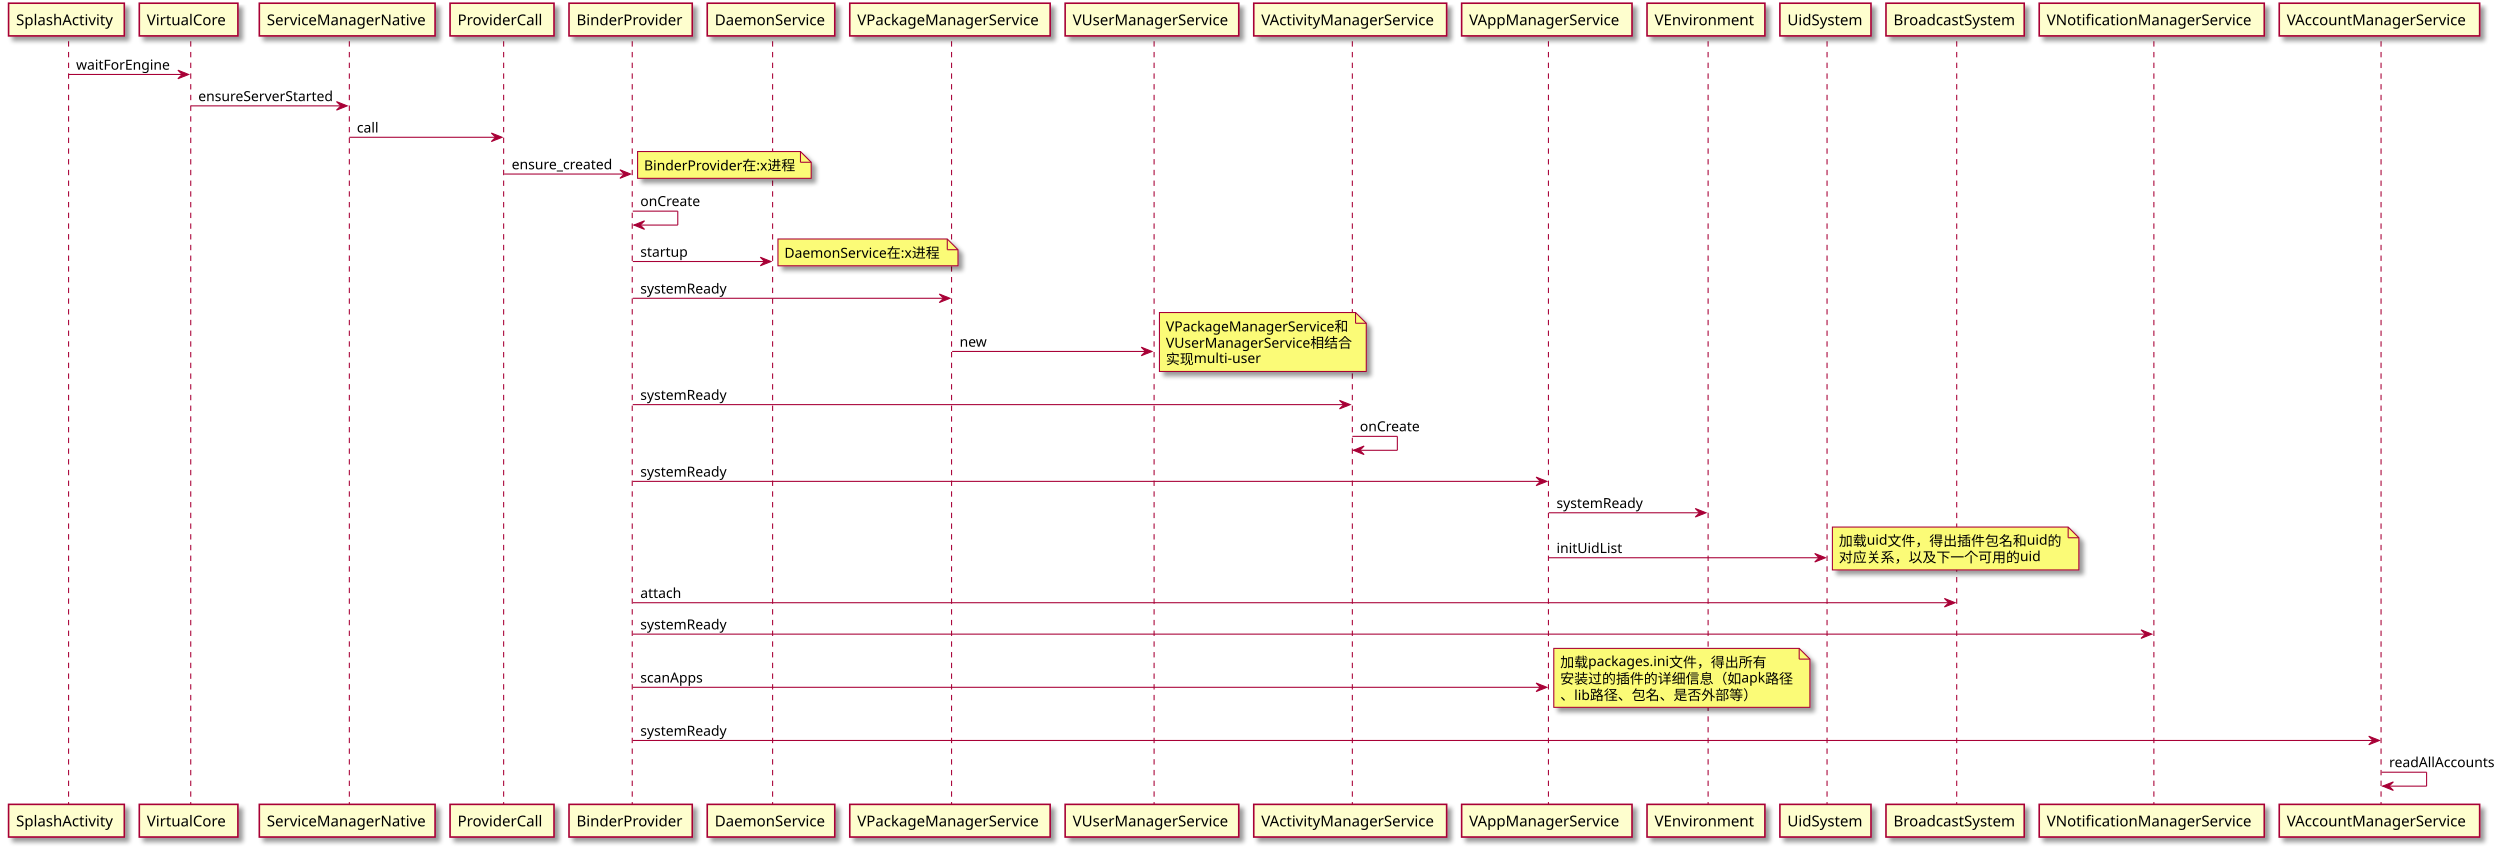
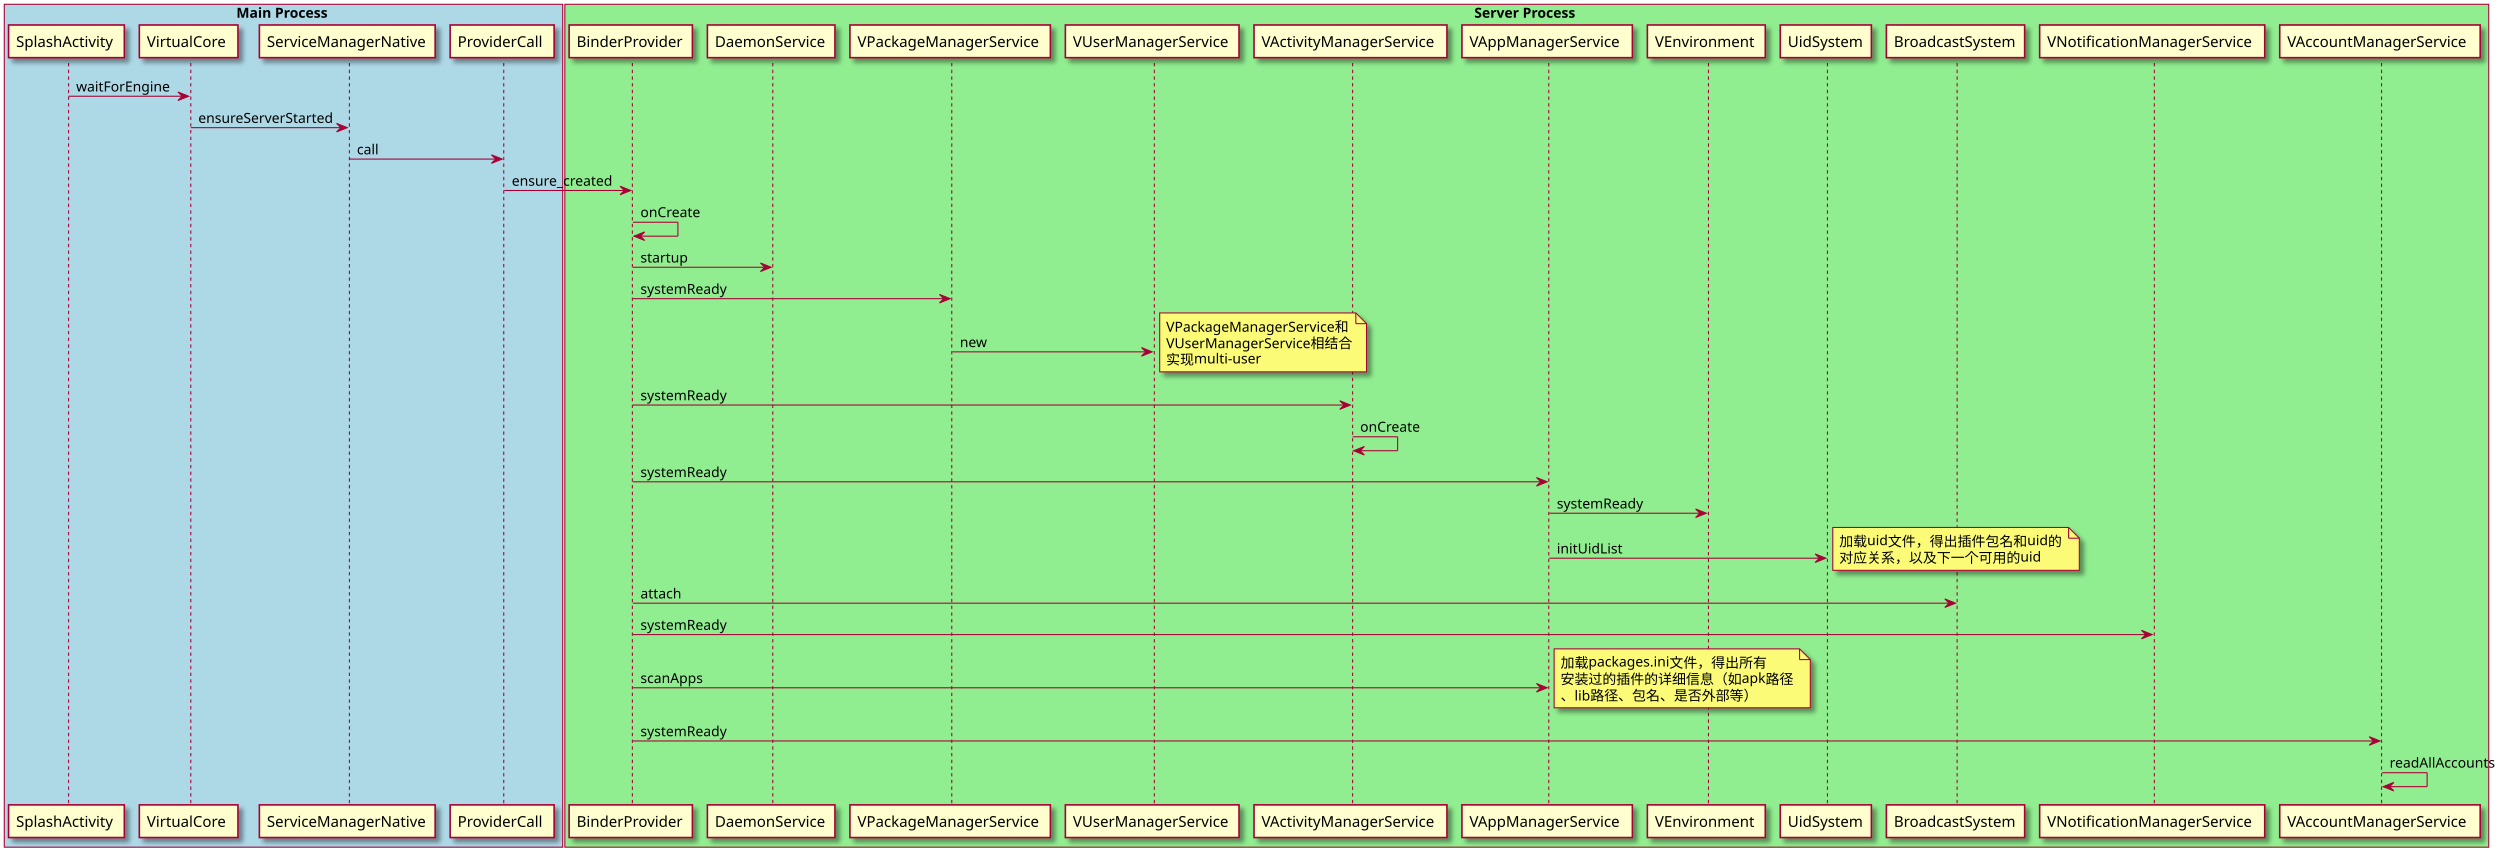
- <svg xmlns="http://www.w3.org/2000/svg" contentScriptType="application/ecmascript" contentStyleType="text/css" height="790px" preserveAspectRatio="none" style="width:2333px;height:790px;" version="1.1" viewBox="0 0 2333 790" width="2333px" zoomAndPan="magnify">
+ <svg xmlns="http://www.w3.org/2000/svg" contentScriptType="application/ecmascript" contentStyleType="text/css" height="1265.6px" preserveAspectRatio="none" style="width:3732px;height:1265px;" version="1.1" viewBox="0 0 3732 1265" width="3732.8px" zoomAndPan="magnify">
  <defs>
-     <filter height="300%" id="fy4vhq6" width="300%" x="-1" y="-1">
-       <feGaussianBlur result="blurOut" stdDeviation="2.0" />
+     <filter height="300%" id="fmfgxlr" width="300%" x="-1" y="-1">
+       <feGaussianBlur result="blurOut" stdDeviation="3.2" />
      <feColorMatrix in="blurOut" result="blurOut2" type="matrix" values="0 0 0 0 0 0 0 0 0 0 0 0 0 0 0 0 0 0 .4 0" />
-       <feOffset dx="4.0" dy="4.0" in="blurOut2" result="blurOut3" />
+       <feOffset dx="6.4" dy="6.4" in="blurOut2" result="blurOut3" />
      <feBlend in="SourceGraphic" in2="blurOut3" mode="normal" />
    </filter>
  </defs>
  <g>
-     <line style="stroke: #A80036; stroke-width: 1.0; stroke-dasharray: 5.0,5.0;" x1="64" x2="64" y1="38.488" y2="751.631" />
-     <line style="stroke: #A80036; stroke-width: 1.0; stroke-dasharray: 5.0,5.0;" x1="178" x2="178" y1="38.488" y2="751.631" />
-     <line style="stroke: #A80036; stroke-width: 1.0; stroke-dasharray: 5.0,5.0;" x1="326" x2="326" y1="38.488" y2="751.631" />
-     <line style="stroke: #A80036; stroke-width: 1.0; stroke-dasharray: 5.0,5.0;" x1="470" x2="470" y1="38.488" y2="751.631" />
-     <line style="stroke: #A80036; stroke-width: 1.0; stroke-dasharray: 5.0,5.0;" x1="590" x2="590" y1="38.488" y2="751.631" />
-     <line style="stroke: #A80036; stroke-width: 1.0; stroke-dasharray: 5.0,5.0;" x1="721" x2="721" y1="38.488" y2="751.631" />
-     <line style="stroke: #A80036; stroke-width: 1.0; stroke-dasharray: 5.0,5.0;" x1="888" x2="888" y1="38.488" y2="751.631" />
-     <line style="stroke: #A80036; stroke-width: 1.0; stroke-dasharray: 5.0,5.0;" x1="1077" x2="1077" y1="38.488" y2="751.631" />
-     <line style="stroke: #A80036; stroke-width: 1.0; stroke-dasharray: 5.0,5.0;" x1="1262" x2="1262" y1="38.488" y2="751.631" />
-     <line style="stroke: #A80036; stroke-width: 1.0; stroke-dasharray: 5.0,5.0;" x1="1445" x2="1445" y1="38.488" y2="751.631" />
-     <line style="stroke: #A80036; stroke-width: 1.0; stroke-dasharray: 5.0,5.0;" x1="1594" x2="1594" y1="38.488" y2="751.631" />
-     <line style="stroke: #A80036; stroke-width: 1.0; stroke-dasharray: 5.0,5.0;" x1="1705" x2="1705" y1="38.488" y2="751.631" />
-     <line style="stroke: #A80036; stroke-width: 1.0; stroke-dasharray: 5.0,5.0;" x1="1826" x2="1826" y1="38.488" y2="751.631" />
-     <line style="stroke: #A80036; stroke-width: 1.0; stroke-dasharray: 5.0,5.0;" x1="2010" x2="2010" y1="38.488" y2="751.631" />
-     <line style="stroke: #A80036; stroke-width: 1.0; stroke-dasharray: 5.0,5.0;" x1="2222" x2="2222" y1="38.488" y2="751.631" />
-     <rect fill="#FEFECE" filter="url(#fy4vhq6)" height="30.488" style="stroke: #A80036; stroke-width: 1.5;" width="108" x="8" y="3" />
-     <text fill="#000000" font-family="sans-serif" font-size="14" lengthAdjust="spacingAndGlyphs" textLength="94" x="15" y="23.535">SplashActivity</text>
-     <rect fill="#FEFECE" filter="url(#fy4vhq6)" height="30.488" style="stroke: #A80036; stroke-width: 1.5;" width="108" x="8" y="750.631" />
-     <text fill="#000000" font-family="sans-serif" font-size="14" lengthAdjust="spacingAndGlyphs" textLength="94" x="15" y="771.166">SplashActivity</text>
-     <rect fill="#FEFECE" filter="url(#fy4vhq6)" height="30.488" style="stroke: #A80036; stroke-width: 1.5;" width="92" x="130" y="3" />
-     <text fill="#000000" font-family="sans-serif" font-size="14" lengthAdjust="spacingAndGlyphs" textLength="78" x="137" y="23.535">VirtualCore</text>
-     <rect fill="#FEFECE" filter="url(#fy4vhq6)" height="30.488" style="stroke: #A80036; stroke-width: 1.5;" width="92" x="130" y="750.631" />
-     <text fill="#000000" font-family="sans-serif" font-size="14" lengthAdjust="spacingAndGlyphs" textLength="78" x="137" y="771.166">VirtualCore</text>
-     <rect fill="#FEFECE" filter="url(#fy4vhq6)" height="30.488" style="stroke: #A80036; stroke-width: 1.5;" width="164" x="242" y="3" />
-     <text fill="#000000" font-family="sans-serif" font-size="14" lengthAdjust="spacingAndGlyphs" textLength="150" x="249" y="23.535">ServiceManagerNative</text>
-     <rect fill="#FEFECE" filter="url(#fy4vhq6)" height="30.488" style="stroke: #A80036; stroke-width: 1.5;" width="164" x="242" y="750.631" />
-     <text fill="#000000" font-family="sans-serif" font-size="14" lengthAdjust="spacingAndGlyphs" textLength="150" x="249" y="771.166">ServiceManagerNative</text>
-     <rect fill="#FEFECE" filter="url(#fy4vhq6)" height="30.488" style="stroke: #A80036; stroke-width: 1.5;" width="97" x="420" y="3" />
-     <text fill="#000000" font-family="sans-serif" font-size="14" lengthAdjust="spacingAndGlyphs" textLength="83" x="427" y="23.535">ProviderCall</text>
-     <rect fill="#FEFECE" filter="url(#fy4vhq6)" height="30.488" style="stroke: #A80036; stroke-width: 1.5;" width="97" x="420" y="750.631" />
-     <text fill="#000000" font-family="sans-serif" font-size="14" lengthAdjust="spacingAndGlyphs" textLength="83" x="427" y="771.166">ProviderCall</text>
-     <rect fill="#FEFECE" filter="url(#fy4vhq6)" height="30.488" style="stroke: #A80036; stroke-width: 1.5;" width="115" x="531" y="3" />
-     <text fill="#000000" font-family="sans-serif" font-size="14" lengthAdjust="spacingAndGlyphs" textLength="101" x="538" y="23.535">BinderProvider</text>
-     <rect fill="#FEFECE" filter="url(#fy4vhq6)" height="30.488" style="stroke: #A80036; stroke-width: 1.5;" width="115" x="531" y="750.631" />
-     <text fill="#000000" font-family="sans-serif" font-size="14" lengthAdjust="spacingAndGlyphs" textLength="101" x="538" y="771.166">BinderProvider</text>
-     <rect fill="#FEFECE" filter="url(#fy4vhq6)" height="30.488" style="stroke: #A80036; stroke-width: 1.5;" width="119" x="660" y="3" />
-     <text fill="#000000" font-family="sans-serif" font-size="14" lengthAdjust="spacingAndGlyphs" textLength="105" x="667" y="23.535">DaemonService</text>
-     <rect fill="#FEFECE" filter="url(#fy4vhq6)" height="30.488" style="stroke: #A80036; stroke-width: 1.5;" width="119" x="660" y="750.631" />
-     <text fill="#000000" font-family="sans-serif" font-size="14" lengthAdjust="spacingAndGlyphs" textLength="105" x="667" y="771.166">DaemonService</text>
-     <rect fill="#FEFECE" filter="url(#fy4vhq6)" height="30.488" style="stroke: #A80036; stroke-width: 1.5;" width="187" x="793" y="3" />
-     <text fill="#000000" font-family="sans-serif" font-size="14" lengthAdjust="spacingAndGlyphs" textLength="173" x="800" y="23.535">VPackageManagerService</text>
-     <rect fill="#FEFECE" filter="url(#fy4vhq6)" height="30.488" style="stroke: #A80036; stroke-width: 1.5;" width="187" x="793" y="750.631" />
-     <text fill="#000000" font-family="sans-serif" font-size="14" lengthAdjust="spacingAndGlyphs" textLength="173" x="800" y="771.166">VPackageManagerService</text>
-     <rect fill="#FEFECE" filter="url(#fy4vhq6)" height="30.488" style="stroke: #A80036; stroke-width: 1.5;" width="162" x="994" y="3" />
-     <text fill="#000000" font-family="sans-serif" font-size="14" lengthAdjust="spacingAndGlyphs" textLength="148" x="1001" y="23.535">VUserManagerService</text>
-     <rect fill="#FEFECE" filter="url(#fy4vhq6)" height="30.488" style="stroke: #A80036; stroke-width: 1.5;" width="162" x="994" y="750.631" />
-     <text fill="#000000" font-family="sans-serif" font-size="14" lengthAdjust="spacingAndGlyphs" textLength="148" x="1001" y="771.166">VUserManagerService</text>
-     <rect fill="#FEFECE" filter="url(#fy4vhq6)" height="30.488" style="stroke: #A80036; stroke-width: 1.5;" width="180" x="1170" y="3" />
-     <text fill="#000000" font-family="sans-serif" font-size="14" lengthAdjust="spacingAndGlyphs" textLength="166" x="1177" y="23.535">VActivityManagerService</text>
-     <rect fill="#FEFECE" filter="url(#fy4vhq6)" height="30.488" style="stroke: #A80036; stroke-width: 1.5;" width="180" x="1170" y="750.631" />
-     <text fill="#000000" font-family="sans-serif" font-size="14" lengthAdjust="spacingAndGlyphs" textLength="166" x="1177" y="771.166">VActivityManagerService</text>
-     <rect fill="#FEFECE" filter="url(#fy4vhq6)" height="30.488" style="stroke: #A80036; stroke-width: 1.5;" width="159" x="1364" y="3" />
-     <text fill="#000000" font-family="sans-serif" font-size="14" lengthAdjust="spacingAndGlyphs" textLength="145" x="1371" y="23.535">VAppManagerService</text>
-     <rect fill="#FEFECE" filter="url(#fy4vhq6)" height="30.488" style="stroke: #A80036; stroke-width: 1.5;" width="159" x="1364" y="750.631" />
-     <text fill="#000000" font-family="sans-serif" font-size="14" lengthAdjust="spacingAndGlyphs" textLength="145" x="1371" y="771.166">VAppManagerService</text>
-     <rect fill="#FEFECE" filter="url(#fy4vhq6)" height="30.488" style="stroke: #A80036; stroke-width: 1.5;" width="110" x="1537" y="3" />
-     <text fill="#000000" font-family="sans-serif" font-size="14" lengthAdjust="spacingAndGlyphs" textLength="96" x="1544" y="23.535">VEnvironment</text>
-     <rect fill="#FEFECE" filter="url(#fy4vhq6)" height="30.488" style="stroke: #A80036; stroke-width: 1.5;" width="110" x="1537" y="750.631" />
-     <text fill="#000000" font-family="sans-serif" font-size="14" lengthAdjust="spacingAndGlyphs" textLength="96" x="1544" y="771.166">VEnvironment</text>
-     <rect fill="#FEFECE" filter="url(#fy4vhq6)" height="30.488" style="stroke: #A80036; stroke-width: 1.5;" width="85" x="1661" y="3" />
-     <text fill="#000000" font-family="sans-serif" font-size="14" lengthAdjust="spacingAndGlyphs" textLength="71" x="1668" y="23.535">UidSystem</text>
-     <rect fill="#FEFECE" filter="url(#fy4vhq6)" height="30.488" style="stroke: #A80036; stroke-width: 1.5;" width="85" x="1661" y="750.631" />
-     <text fill="#000000" font-family="sans-serif" font-size="14" lengthAdjust="spacingAndGlyphs" textLength="71" x="1668" y="771.166">UidSystem</text>
-     <rect fill="#FEFECE" filter="url(#fy4vhq6)" height="30.488" style="stroke: #A80036; stroke-width: 1.5;" width="129" x="1760" y="3" />
-     <text fill="#000000" font-family="sans-serif" font-size="14" lengthAdjust="spacingAndGlyphs" textLength="115" x="1767" y="23.535">BroadcastSystem</text>
-     <rect fill="#FEFECE" filter="url(#fy4vhq6)" height="30.488" style="stroke: #A80036; stroke-width: 1.5;" width="129" x="1760" y="750.631" />
-     <text fill="#000000" font-family="sans-serif" font-size="14" lengthAdjust="spacingAndGlyphs" textLength="115" x="1767" y="771.166">BroadcastSystem</text>
-     <rect fill="#FEFECE" filter="url(#fy4vhq6)" height="30.488" style="stroke: #A80036; stroke-width: 1.5;" width="210" x="1903" y="3" />
-     <text fill="#000000" font-family="sans-serif" font-size="14" lengthAdjust="spacingAndGlyphs" textLength="196" x="1910" y="23.535">VNotificationManagerService</text>
-     <rect fill="#FEFECE" filter="url(#fy4vhq6)" height="30.488" style="stroke: #A80036; stroke-width: 1.5;" width="210" x="1903" y="750.631" />
-     <text fill="#000000" font-family="sans-serif" font-size="14" lengthAdjust="spacingAndGlyphs" textLength="196" x="1910" y="771.166">VNotificationManagerService</text>
-     <rect fill="#FEFECE" filter="url(#fy4vhq6)" height="30.488" style="stroke: #A80036; stroke-width: 1.5;" width="187" x="2127" y="3" />
-     <text fill="#000000" font-family="sans-serif" font-size="14" lengthAdjust="spacingAndGlyphs" textLength="173" x="2134" y="23.535">VAccountManagerService</text>
-     <rect fill="#FEFECE" filter="url(#fy4vhq6)" height="30.488" style="stroke: #A80036; stroke-width: 1.5;" width="187" x="2127" y="750.631" />
-     <text fill="#000000" font-family="sans-serif" font-size="14" lengthAdjust="spacingAndGlyphs" textLength="173" x="2134" y="771.166">VAccountManagerService</text>
-     <polygon fill="#A80036" points="166,65.488,176,69.488,166,73.488,170,69.488" style="stroke: #A80036; stroke-width: 1.0;" />
-     <line style="stroke: #A80036; stroke-width: 1.0;" x1="64" x2="172" y1="69.488" y2="69.488" />
-     <text fill="#000000" font-family="sans-serif" font-size="13" lengthAdjust="spacingAndGlyphs" textLength="88" x="71" y="65.057">waitForEngine</text>
-     <polygon fill="#A80036" points="314,94.799,324,98.799,314,102.799,318,98.799" style="stroke: #A80036; stroke-width: 1.0;" />
-     <line style="stroke: #A80036; stroke-width: 1.0;" x1="178" x2="320" y1="98.799" y2="98.799" />
-     <text fill="#000000" font-family="sans-serif" font-size="13" lengthAdjust="spacingAndGlyphs" textLength="124" x="185" y="94.367">ensureServerStarted</text>
-     <polygon fill="#A80036" points="458.5,124.109,468.5,128.109,458.5,132.109,462.5,128.109" style="stroke: #A80036; stroke-width: 1.0;" />
-     <line style="stroke: #A80036; stroke-width: 1.0;" x1="326" x2="464.5" y1="128.109" y2="128.109" />
-     <text fill="#000000" font-family="sans-serif" font-size="13" lengthAdjust="spacingAndGlyphs" textLength="22" x="333" y="123.678">call</text>
-     <polygon fill="#A80036" points="578.5,158.42,588.5,162.42,578.5,166.42,582.5,162.42" style="stroke: #A80036; stroke-width: 1.0;" />
-     <line style="stroke: #A80036; stroke-width: 1.0;" x1="470.5" x2="584.5" y1="162.42" y2="162.42" />
-     <text fill="#000000" font-family="sans-serif" font-size="13" lengthAdjust="spacingAndGlyphs" textLength="95" x="477.5" y="157.988">ensure_created</text>
-     <polygon fill="#FBFB77" filter="url(#fy4vhq6)" points="595,141.42,595,166.42,757,166.42,757,151.42,747,141.42,595,141.42" style="stroke: #A80036; stroke-width: 1.0;" />
-     <line style="stroke: #A80036; stroke-width: 1.0;" x1="747" x2="747" y1="141.42" y2="151.42" />
-     <line style="stroke: #A80036; stroke-width: 1.0;" x1="757" x2="747" y1="151.42" y2="151.42" />
-     <text fill="#000000" font-family="sans-serif" font-size="13" lengthAdjust="spacingAndGlyphs" textLength="141" x="601" y="158.988">BinderProvider在:x进程</text>
-     <line style="stroke: #A80036; stroke-width: 1.0;" x1="590.5" x2="632.5" y1="197.041" y2="197.041" />
-     <line style="stroke: #A80036; stroke-width: 1.0;" x1="632.5" x2="632.5" y1="197.041" y2="210.041" />
-     <line style="stroke: #A80036; stroke-width: 1.0;" x1="591.5" x2="632.5" y1="210.041" y2="210.041" />
-     <polygon fill="#A80036" points="601.5,206.041,591.5,210.041,601.5,214.041,597.5,210.041" style="stroke: #A80036; stroke-width: 1.0;" />
-     <text fill="#000000" font-family="sans-serif" font-size="13" lengthAdjust="spacingAndGlyphs" textLength="56" x="597.5" y="192.299">onCreate</text>
-     <polygon fill="#A80036" points="709.5,240.041,719.5,244.041,709.5,248.041,713.5,244.041" style="stroke: #A80036; stroke-width: 1.0;" />
-     <line style="stroke: #A80036; stroke-width: 1.0;" x1="590.5" x2="715.5" y1="244.041" y2="244.041" />
-     <text fill="#000000" font-family="sans-serif" font-size="13" lengthAdjust="spacingAndGlyphs" textLength="45" x="597.5" y="239.609">startup</text>
-     <polygon fill="#FBFB77" filter="url(#fy4vhq6)" points="726,223.041,726,248.041,894,248.041,894,233.041,884,223.041,726,223.041" style="stroke: #A80036; stroke-width: 1.0;" />
-     <line style="stroke: #A80036; stroke-width: 1.0;" x1="884" x2="884" y1="223.041" y2="233.041" />
-     <line style="stroke: #A80036; stroke-width: 1.0;" x1="894" x2="884" y1="233.041" y2="233.041" />
-     <text fill="#000000" font-family="sans-serif" font-size="13" lengthAdjust="spacingAndGlyphs" textLength="147" x="732" y="240.609">DaemonService在:x进程</text>
-     <polygon fill="#A80036" points="876.5,274.352,886.5,278.352,876.5,282.352,880.5,278.352" style="stroke: #A80036; stroke-width: 1.0;" />
-     <line style="stroke: #A80036; stroke-width: 1.0;" x1="590.5" x2="882.5" y1="278.352" y2="278.352" />
-     <text fill="#000000" font-family="sans-serif" font-size="13" lengthAdjust="spacingAndGlyphs" textLength="82" x="597.5" y="273.92">systemReady</text>
-     <polygon fill="#A80036" points="1065,323.973,1075,327.973,1065,331.973,1069,327.973" style="stroke: #A80036; stroke-width: 1.0;" />
-     <line style="stroke: #A80036; stroke-width: 1.0;" x1="888.5" x2="1071" y1="327.973" y2="327.973" />
-     <text fill="#000000" font-family="sans-serif" font-size="13" lengthAdjust="spacingAndGlyphs" textLength="25" x="895.5" y="323.541">new</text>
-     <polygon fill="#FBFB77" filter="url(#fy4vhq6)" points="1082,291.662,1082,346.662,1275,346.662,1275,301.662,1265,291.662,1082,291.662" style="stroke: #A80036; stroke-width: 1.0;" />
-     <line style="stroke: #A80036; stroke-width: 1.0;" x1="1265" x2="1265" y1="291.662" y2="301.662" />
-     <line style="stroke: #A80036; stroke-width: 1.0;" x1="1275" x2="1265" y1="301.662" y2="301.662" />
-     <text fill="#000000" font-family="sans-serif" font-size="13" lengthAdjust="spacingAndGlyphs" textLength="169" x="1088" y="309.231">VPackageManagerService和</text>
-     <text fill="#000000" font-family="sans-serif" font-size="13" lengthAdjust="spacingAndGlyphs" textLength="172" x="1088" y="324.541">VUserManagerService相结合</text>
-     <text fill="#000000" font-family="sans-serif" font-size="13" lengthAdjust="spacingAndGlyphs" textLength="94" x="1088" y="339.852">实现multi-user</text>
-     <polygon fill="#A80036" points="1250,373.594,1260,377.594,1250,381.594,1254,377.594" style="stroke: #A80036; stroke-width: 1.0;" />
-     <line style="stroke: #A80036; stroke-width: 1.0;" x1="590.5" x2="1256" y1="377.594" y2="377.594" />
-     <text fill="#000000" font-family="sans-serif" font-size="13" lengthAdjust="spacingAndGlyphs" textLength="82" x="597.5" y="373.162">systemReady</text>
-     <line style="stroke: #A80036; stroke-width: 1.0;" x1="1262" x2="1304" y1="407.215" y2="407.215" />
-     <line style="stroke: #A80036; stroke-width: 1.0;" x1="1304" x2="1304" y1="407.215" y2="420.215" />
-     <line style="stroke: #A80036; stroke-width: 1.0;" x1="1263" x2="1304" y1="420.215" y2="420.215" />
-     <polygon fill="#A80036" points="1273,416.215,1263,420.215,1273,424.215,1269,420.215" style="stroke: #A80036; stroke-width: 1.0;" />
-     <text fill="#000000" font-family="sans-serif" font-size="13" lengthAdjust="spacingAndGlyphs" textLength="56" x="1269" y="402.473">onCreate</text>
-     <polygon fill="#A80036" points="1433.5,445.215,1443.5,449.215,1433.5,453.215,1437.5,449.215" style="stroke: #A80036; stroke-width: 1.0;" />
-     <line style="stroke: #A80036; stroke-width: 1.0;" x1="590.5" x2="1439.5" y1="449.215" y2="449.215" />
-     <text fill="#000000" font-family="sans-serif" font-size="13" lengthAdjust="spacingAndGlyphs" textLength="82" x="597.5" y="444.783">systemReady</text>
-     <polygon fill="#A80036" points="1582,474.525,1592,478.525,1582,482.525,1586,478.525" style="stroke: #A80036; stroke-width: 1.0;" />
-     <line style="stroke: #A80036; stroke-width: 1.0;" x1="1445.5" x2="1588" y1="478.525" y2="478.525" />
-     <text fill="#000000" font-family="sans-serif" font-size="13" lengthAdjust="spacingAndGlyphs" textLength="82" x="1452.5" y="474.094">systemReady</text>
-     <polygon fill="#A80036" points="1693.5,516.491,1703.5,520.491,1693.5,524.491,1697.5,520.491" style="stroke: #A80036; stroke-width: 1.0;" />
-     <line style="stroke: #A80036; stroke-width: 1.0;" x1="1445.5" x2="1699.5" y1="520.491" y2="520.491" />
-     <text fill="#000000" font-family="sans-serif" font-size="13" lengthAdjust="spacingAndGlyphs" textLength="65" x="1452.5" y="516.06">initUidList</text>
-     <polygon fill="#FBFB77" filter="url(#fy4vhq6)" points="1710,491.836,1710,531.836,1940,531.836,1940,501.836,1930,491.836,1710,491.836" style="stroke: #A80036; stroke-width: 1.0;" />
-     <line style="stroke: #A80036; stroke-width: 1.0;" x1="1930" x2="1930" y1="491.836" y2="501.836" />
-     <line style="stroke: #A80036; stroke-width: 1.0;" x1="1940" x2="1930" y1="501.836" y2="501.836" />
-     <text fill="#000000" font-family="sans-serif" font-size="13" lengthAdjust="spacingAndGlyphs" textLength="209" x="1716" y="509.404">加载uid文件，得出插件包名和uid的</text>
-     <text fill="#000000" font-family="sans-serif" font-size="13" lengthAdjust="spacingAndGlyphs" textLength="189" x="1716" y="524.715">对应关系，以及下一个可用的uid</text>
-     <polygon fill="#A80036" points="1814.5,558.457,1824.5,562.457,1814.5,566.457,1818.5,562.457" style="stroke: #A80036; stroke-width: 1.0;" />
-     <line style="stroke: #A80036; stroke-width: 1.0;" x1="590.5" x2="1820.5" y1="562.457" y2="562.457" />
-     <text fill="#000000" font-family="sans-serif" font-size="13" lengthAdjust="spacingAndGlyphs" textLength="39" x="597.5" y="558.025">attach</text>
-     <polygon fill="#A80036" points="1998,587.768,2008,591.768,1998,595.768,2002,591.768" style="stroke: #A80036; stroke-width: 1.0;" />
-     <line style="stroke: #A80036; stroke-width: 1.0;" x1="590.5" x2="2004" y1="591.768" y2="591.768" />
-     <text fill="#000000" font-family="sans-serif" font-size="13" lengthAdjust="spacingAndGlyphs" textLength="82" x="597.5" y="587.336">systemReady</text>
-     <polygon fill="#A80036" points="1433.5,637.389,1443.5,641.389,1433.5,645.389,1437.5,641.389" style="stroke: #A80036; stroke-width: 1.0;" />
-     <line style="stroke: #A80036; stroke-width: 1.0;" x1="590.5" x2="1439.5" y1="641.389" y2="641.389" />
-     <text fill="#000000" font-family="sans-serif" font-size="13" lengthAdjust="spacingAndGlyphs" textLength="61" x="597.5" y="636.957">scanApps</text>
-     <polygon fill="#FBFB77" filter="url(#fy4vhq6)" points="1450,605.078,1450,660.078,1689,660.078,1689,615.078,1679,605.078,1450,605.078" style="stroke: #A80036; stroke-width: 1.0;" />
-     <line style="stroke: #A80036; stroke-width: 1.0;" x1="1679" x2="1679" y1="605.078" y2="615.078" />
-     <line style="stroke: #A80036; stroke-width: 1.0;" x1="1689" x2="1679" y1="615.078" y2="615.078" />
-     <text fill="#000000" font-family="sans-serif" font-size="13" lengthAdjust="spacingAndGlyphs" textLength="196" x="1456" y="622.646">加载packages.ini文件，得出所有</text>
-     <text fill="#000000" font-family="sans-serif" font-size="13" lengthAdjust="spacingAndGlyphs" textLength="218" x="1456" y="637.957">安装过的插件的详细信息（如apk路径</text>
-     <text fill="#000000" font-family="sans-serif" font-size="13" lengthAdjust="spacingAndGlyphs" textLength="185" x="1456" y="653.268">、lib路径、包名、是否外部等）</text>
-     <polygon fill="#A80036" points="2210.5,687.01,2220.5,691.01,2210.5,695.01,2214.5,691.01" style="stroke: #A80036; stroke-width: 1.0;" />
-     <line style="stroke: #A80036; stroke-width: 1.0;" x1="590.5" x2="2216.5" y1="691.01" y2="691.01" />
-     <text fill="#000000" font-family="sans-serif" font-size="13" lengthAdjust="spacingAndGlyphs" textLength="82" x="597.5" y="686.578">systemReady</text>
-     <line style="stroke: #A80036; stroke-width: 1.0;" x1="2222.5" x2="2264.5" y1="720.631" y2="720.631" />
-     <line style="stroke: #A80036; stroke-width: 1.0;" x1="2264.5" x2="2264.5" y1="720.631" y2="733.631" />
-     <line style="stroke: #A80036; stroke-width: 1.0;" x1="2223.5" x2="2264.5" y1="733.631" y2="733.631" />
-     <polygon fill="#A80036" points="2233.5,729.631,2223.5,733.631,2233.5,737.631,2229.5,733.631" style="stroke: #A80036; stroke-width: 1.0;" />
-     <text fill="#000000" font-family="sans-serif" font-size="13" lengthAdjust="spacingAndGlyphs" textLength="103" x="2229.5" y="715.889">readAllAccounts</text>
+     <rect fill="#ADD8E6" height="1258.287" style="stroke: #A80036; stroke-width: 1.6;" width="833.6" x="6.4" y="6.4" />
+     <text fill="#000000" font-family="sans-serif" font-size="20.8" font-weight="bold" lengthAdjust="spacingAndGlyphs" textLength="140.8" x="352.8" y="26.509">Main Process</text>
+     <rect fill="#90EE90" height="1258.287" style="stroke: #A80036; stroke-width: 1.6;" width="2872" x="843.2" y="6.4" />
+     <text fill="#000000" font-family="sans-serif" font-size="20.8" font-weight="bold" lengthAdjust="spacingAndGlyphs" textLength="156.8" x="2200.8" y="26.509">Server Process</text>
+     <line style="stroke: #A80036; stroke-width: 1.6; stroke-dasharray: 5.0,5.0;" x1="102.4" x2="102.4" y1="94.078" y2="1203.106" />
+     <line style="stroke: #A80036; stroke-width: 1.6; stroke-dasharray: 5.0,5.0;" x1="284.8" x2="284.8" y1="94.078" y2="1203.106" />
+     <line style="stroke: #A80036; stroke-width: 1.6; stroke-dasharray: 5.0,5.0;" x1="521.6" x2="521.6" y1="94.078" y2="1203.106" />
+     <line style="stroke: #A80036; stroke-width: 1.6; stroke-dasharray: 5.0,5.0;" x1="752" x2="752" y1="94.078" y2="1203.106" />
+     <line style="stroke: #A80036; stroke-width: 1.6; stroke-dasharray: 5.0,5.0;" x1="944" x2="944" y1="94.078" y2="1203.106" />
+     <line style="stroke: #A80036; stroke-width: 1.6; stroke-dasharray: 5.0,5.0;" x1="1153.6" x2="1153.6" y1="94.078" y2="1203.106" />
+     <line style="stroke: #A80036; stroke-width: 1.6; stroke-dasharray: 5.0,5.0;" x1="1420.8" x2="1420.8" y1="94.078" y2="1203.106" />
+     <line style="stroke: #A80036; stroke-width: 1.6; stroke-dasharray: 5.0,5.0;" x1="1723.2" x2="1723.2" y1="94.078" y2="1203.106" />
+     <line style="stroke: #A80036; stroke-width: 1.6; stroke-dasharray: 5.0,5.0;" x1="2019.2" x2="2019.2" y1="94.078" y2="1203.106" />
+     <line style="stroke: #A80036; stroke-width: 1.6; stroke-dasharray: 5.0,5.0;" x1="2312" x2="2312" y1="94.078" y2="1203.106" />
+     <line style="stroke: #A80036; stroke-width: 1.6; stroke-dasharray: 5.0,5.0;" x1="2550.4" x2="2550.4" y1="94.078" y2="1203.106" />
+     <line style="stroke: #A80036; stroke-width: 1.6; stroke-dasharray: 5.0,5.0;" x1="2728" x2="2728" y1="94.078" y2="1203.106" />
+     <line style="stroke: #A80036; stroke-width: 1.6; stroke-dasharray: 5.0,5.0;" x1="2921.6" x2="2921.6" y1="94.078" y2="1203.106" />
+     <line style="stroke: #A80036; stroke-width: 1.6; stroke-dasharray: 5.0,5.0;" x1="3216" x2="3216" y1="94.078" y2="1203.106" />
+     <line style="stroke: #A80036; stroke-width: 1.6; stroke-dasharray: 5.0,5.0;" x1="3555.2" x2="3555.2" y1="94.078" y2="1203.106" />
+     <rect fill="#FEFECE" filter="url(#fmfgxlr)" height="48.781" style="stroke: #A80036; stroke-width: 2.4;" width="172.8" x="12.8" y="37.297" />
+     <text fill="#000000" font-family="sans-serif" font-size="22.4" lengthAdjust="spacingAndGlyphs" textLength="150.4" x="24" y="70.153">SplashActivity</text>
+     <rect fill="#FEFECE" filter="url(#fmfgxlr)" height="48.781" style="stroke: #A80036; stroke-width: 2.4;" width="172.8" x="12.8" y="1201.506" />
+     <text fill="#000000" font-family="sans-serif" font-size="22.4" lengthAdjust="spacingAndGlyphs" textLength="150.4" x="24" y="1234.362">SplashActivity</text>
+     <rect fill="#FEFECE" filter="url(#fmfgxlr)" height="48.781" style="stroke: #A80036; stroke-width: 2.4;" width="147.2" x="208" y="37.297" />
+     <text fill="#000000" font-family="sans-serif" font-size="22.4" lengthAdjust="spacingAndGlyphs" textLength="124.8" x="219.2" y="70.153">VirtualCore</text>
+     <rect fill="#FEFECE" filter="url(#fmfgxlr)" height="48.781" style="stroke: #A80036; stroke-width: 2.4;" width="147.2" x="208" y="1201.506" />
+     <text fill="#000000" font-family="sans-serif" font-size="22.4" lengthAdjust="spacingAndGlyphs" textLength="124.8" x="219.2" y="1234.362">VirtualCore</text>
+     <rect fill="#FEFECE" filter="url(#fmfgxlr)" height="48.781" style="stroke: #A80036; stroke-width: 2.4;" width="262.4" x="387.2" y="37.297" />
+     <text fill="#000000" font-family="sans-serif" font-size="22.4" lengthAdjust="spacingAndGlyphs" textLength="240" x="398.4" y="70.153">ServiceManagerNative</text>
+     <rect fill="#FEFECE" filter="url(#fmfgxlr)" height="48.781" style="stroke: #A80036; stroke-width: 2.4;" width="262.4" x="387.2" y="1201.506" />
+     <text fill="#000000" font-family="sans-serif" font-size="22.4" lengthAdjust="spacingAndGlyphs" textLength="240" x="398.4" y="1234.362">ServiceManagerNative</text>
+     <rect fill="#FEFECE" filter="url(#fmfgxlr)" height="48.781" style="stroke: #A80036; stroke-width: 2.4;" width="155.2" x="672" y="37.297" />
+     <text fill="#000000" font-family="sans-serif" font-size="22.4" lengthAdjust="spacingAndGlyphs" textLength="132.8" x="683.2" y="70.153">ProviderCall</text>
+     <rect fill="#FEFECE" filter="url(#fmfgxlr)" height="48.781" style="stroke: #A80036; stroke-width: 2.4;" width="155.2" x="672" y="1201.506" />
+     <text fill="#000000" font-family="sans-serif" font-size="22.4" lengthAdjust="spacingAndGlyphs" textLength="132.8" x="683.2" y="1234.362">ProviderCall</text>
+     <rect fill="#FEFECE" filter="url(#fmfgxlr)" height="48.781" style="stroke: #A80036; stroke-width: 2.4;" width="184" x="849.6" y="37.297" />
+     <text fill="#000000" font-family="sans-serif" font-size="22.4" lengthAdjust="spacingAndGlyphs" textLength="161.6" x="860.8" y="70.153">BinderProvider</text>
+     <rect fill="#FEFECE" filter="url(#fmfgxlr)" height="48.781" style="stroke: #A80036; stroke-width: 2.4;" width="184" x="849.6" y="1201.506" />
+     <text fill="#000000" font-family="sans-serif" font-size="22.4" lengthAdjust="spacingAndGlyphs" textLength="161.6" x="860.8" y="1234.362">BinderProvider</text>
+     <rect fill="#FEFECE" filter="url(#fmfgxlr)" height="48.781" style="stroke: #A80036; stroke-width: 2.4;" width="190.4" x="1056" y="37.297" />
+     <text fill="#000000" font-family="sans-serif" font-size="22.4" lengthAdjust="spacingAndGlyphs" textLength="168" x="1067.2" y="70.153">DaemonService</text>
+     <rect fill="#FEFECE" filter="url(#fmfgxlr)" height="48.781" style="stroke: #A80036; stroke-width: 2.4;" width="190.4" x="1056" y="1201.506" />
+     <text fill="#000000" font-family="sans-serif" font-size="22.4" lengthAdjust="spacingAndGlyphs" textLength="168" x="1067.2" y="1234.362">DaemonService</text>
+     <rect fill="#FEFECE" filter="url(#fmfgxlr)" height="48.781" style="stroke: #A80036; stroke-width: 2.4;" width="299.2" x="1268.8" y="37.297" />
+     <text fill="#000000" font-family="sans-serif" font-size="22.4" lengthAdjust="spacingAndGlyphs" textLength="276.8" x="1280" y="70.153">VPackageManagerService</text>
+     <rect fill="#FEFECE" filter="url(#fmfgxlr)" height="48.781" style="stroke: #A80036; stroke-width: 2.4;" width="299.2" x="1268.8" y="1201.506" />
+     <text fill="#000000" font-family="sans-serif" font-size="22.4" lengthAdjust="spacingAndGlyphs" textLength="276.8" x="1280" y="1234.362">VPackageManagerService</text>
+     <rect fill="#FEFECE" filter="url(#fmfgxlr)" height="48.781" style="stroke: #A80036; stroke-width: 2.4;" width="259.2" x="1590.4" y="37.297" />
+     <text fill="#000000" font-family="sans-serif" font-size="22.4" lengthAdjust="spacingAndGlyphs" textLength="236.8" x="1601.6" y="70.153">VUserManagerService</text>
+     <rect fill="#FEFECE" filter="url(#fmfgxlr)" height="48.781" style="stroke: #A80036; stroke-width: 2.4;" width="259.2" x="1590.4" y="1201.506" />
+     <text fill="#000000" font-family="sans-serif" font-size="22.4" lengthAdjust="spacingAndGlyphs" textLength="236.8" x="1601.6" y="1234.362">VUserManagerService</text>
+     <rect fill="#FEFECE" filter="url(#fmfgxlr)" height="48.781" style="stroke: #A80036; stroke-width: 2.4;" width="288" x="1872" y="37.297" />
+     <text fill="#000000" font-family="sans-serif" font-size="22.4" lengthAdjust="spacingAndGlyphs" textLength="265.6" x="1883.2" y="70.153">VActivityManagerService</text>
+     <rect fill="#FEFECE" filter="url(#fmfgxlr)" height="48.781" style="stroke: #A80036; stroke-width: 2.4;" width="288" x="1872" y="1201.506" />
+     <text fill="#000000" font-family="sans-serif" font-size="22.4" lengthAdjust="spacingAndGlyphs" textLength="265.6" x="1883.2" y="1234.362">VActivityManagerService</text>
+     <rect fill="#FEFECE" filter="url(#fmfgxlr)" height="48.781" style="stroke: #A80036; stroke-width: 2.4;" width="254.4" x="2182.4" y="37.297" />
+     <text fill="#000000" font-family="sans-serif" font-size="22.4" lengthAdjust="spacingAndGlyphs" textLength="232" x="2193.6" y="70.153">VAppManagerService</text>
+     <rect fill="#FEFECE" filter="url(#fmfgxlr)" height="48.781" style="stroke: #A80036; stroke-width: 2.4;" width="254.4" x="2182.4" y="1201.506" />
+     <text fill="#000000" font-family="sans-serif" font-size="22.4" lengthAdjust="spacingAndGlyphs" textLength="232" x="2193.6" y="1234.362">VAppManagerService</text>
+     <rect fill="#FEFECE" filter="url(#fmfgxlr)" height="48.781" style="stroke: #A80036; stroke-width: 2.4;" width="176" x="2459.2" y="37.297" />
+     <text fill="#000000" font-family="sans-serif" font-size="22.4" lengthAdjust="spacingAndGlyphs" textLength="153.6" x="2470.4" y="70.153">VEnvironment</text>
+     <rect fill="#FEFECE" filter="url(#fmfgxlr)" height="48.781" style="stroke: #A80036; stroke-width: 2.4;" width="176" x="2459.2" y="1201.506" />
+     <text fill="#000000" font-family="sans-serif" font-size="22.4" lengthAdjust="spacingAndGlyphs" textLength="153.6" x="2470.4" y="1234.362">VEnvironment</text>
+     <rect fill="#FEFECE" filter="url(#fmfgxlr)" height="48.781" style="stroke: #A80036; stroke-width: 2.4;" width="136" x="2657.6" y="37.297" />
+     <text fill="#000000" font-family="sans-serif" font-size="22.4" lengthAdjust="spacingAndGlyphs" textLength="113.6" x="2668.8" y="70.153">UidSystem</text>
+     <rect fill="#FEFECE" filter="url(#fmfgxlr)" height="48.781" style="stroke: #A80036; stroke-width: 2.4;" width="136" x="2657.6" y="1201.506" />
+     <text fill="#000000" font-family="sans-serif" font-size="22.4" lengthAdjust="spacingAndGlyphs" textLength="113.6" x="2668.8" y="1234.362">UidSystem</text>
+     <rect fill="#FEFECE" filter="url(#fmfgxlr)" height="48.781" style="stroke: #A80036; stroke-width: 2.4;" width="206.4" x="2816" y="37.297" />
+     <text fill="#000000" font-family="sans-serif" font-size="22.4" lengthAdjust="spacingAndGlyphs" textLength="184" x="2827.2" y="70.153">BroadcastSystem</text>
+     <rect fill="#FEFECE" filter="url(#fmfgxlr)" height="48.781" style="stroke: #A80036; stroke-width: 2.4;" width="206.4" x="2816" y="1201.506" />
+     <text fill="#000000" font-family="sans-serif" font-size="22.4" lengthAdjust="spacingAndGlyphs" textLength="184" x="2827.2" y="1234.362">BroadcastSystem</text>
+     <rect fill="#FEFECE" filter="url(#fmfgxlr)" height="48.781" style="stroke: #A80036; stroke-width: 2.4;" width="336" x="3044.8" y="37.297" />
+     <text fill="#000000" font-family="sans-serif" font-size="22.4" lengthAdjust="spacingAndGlyphs" textLength="313.6" x="3056" y="70.153">VNotificationManagerService</text>
+     <rect fill="#FEFECE" filter="url(#fmfgxlr)" height="48.781" style="stroke: #A80036; stroke-width: 2.4;" width="336" x="3044.8" y="1201.506" />
+     <text fill="#000000" font-family="sans-serif" font-size="22.4" lengthAdjust="spacingAndGlyphs" textLength="313.6" x="3056" y="1234.362">VNotificationManagerService</text>
+     <rect fill="#FEFECE" filter="url(#fmfgxlr)" height="48.781" style="stroke: #A80036; stroke-width: 2.4;" width="299.2" x="3403.2" y="37.297" />
+     <text fill="#000000" font-family="sans-serif" font-size="22.4" lengthAdjust="spacingAndGlyphs" textLength="276.8" x="3414.4" y="70.153">VAccountManagerService</text>
+     <rect fill="#FEFECE" filter="url(#fmfgxlr)" height="48.781" style="stroke: #A80036; stroke-width: 2.4;" width="299.2" x="3403.2" y="1201.506" />
+     <text fill="#000000" font-family="sans-serif" font-size="22.4" lengthAdjust="spacingAndGlyphs" textLength="276.8" x="3414.4" y="1234.362">VAccountManagerService</text>
+     <polygon fill="#A80036" points="265.6,137.278,281.6,143.678,265.6,150.078,272,143.678" style="stroke: #A80036; stroke-width: 1.6;" />
+     <line style="stroke: #A80036; stroke-width: 1.6;" x1="102.4" x2="275.2" y1="143.678" y2="143.678" />
+     <text fill="#000000" font-family="sans-serif" font-size="20.8" lengthAdjust="spacingAndGlyphs" textLength="140.8" x="113.6" y="136.588">waitForEngine</text>
+     <polygon fill="#A80036" points="502.4,184.175,518.4,190.575,502.4,196.975,508.8,190.575" style="stroke: #A80036; stroke-width: 1.6;" />
+     <line style="stroke: #A80036; stroke-width: 1.6;" x1="284.8" x2="512" y1="190.575" y2="190.575" />
+     <text fill="#000000" font-family="sans-serif" font-size="20.8" lengthAdjust="spacingAndGlyphs" textLength="198.4" x="296" y="183.484">ensureServerStarted</text>
+     <polygon fill="#A80036" points="733.6,231.072,749.6,237.472,733.6,243.872,740,237.472" style="stroke: #A80036; stroke-width: 1.6;" />
+     <line style="stroke: #A80036; stroke-width: 1.6;" x1="521.6" x2="743.2" y1="237.472" y2="237.472" />
+     <text fill="#000000" font-family="sans-serif" font-size="20.8" lengthAdjust="spacingAndGlyphs" textLength="35.2" x="532.8" y="230.381">call</text>
+     <polygon fill="#A80036" points="925.6,277.969,941.6,284.369,925.6,290.769,932,284.369" style="stroke: #A80036; stroke-width: 1.6;" />
+     <line style="stroke: #A80036; stroke-width: 1.6;" x1="752.8" x2="935.2" y1="284.369" y2="284.369" />
+     <text fill="#000000" font-family="sans-serif" font-size="20.8" lengthAdjust="spacingAndGlyphs" textLength="152" x="764" y="277.278">ensure_created</text>
+     <line style="stroke: #A80036; stroke-width: 1.6;" x1="944.8" x2="1012" y1="331.762" y2="331.762" />
+     <line style="stroke: #A80036; stroke-width: 1.6;" x1="1012" x2="1012" y1="331.762" y2="352.562" />
+     <line style="stroke: #A80036; stroke-width: 1.6;" x1="946.4" x2="1012" y1="352.562" y2="352.562" />
+     <polygon fill="#A80036" points="962.4,346.163,946.4,352.562,962.4,358.962,956,352.562" style="stroke: #A80036; stroke-width: 1.6;" />
+     <text fill="#000000" font-family="sans-serif" font-size="20.8" lengthAdjust="spacingAndGlyphs" textLength="89.6" x="956" y="324.175">onCreate</text>
+     <polygon fill="#A80036" points="1135.2,392.562,1151.2,398.962,1135.2,405.363,1141.6,398.962" style="stroke: #A80036; stroke-width: 1.6;" />
+     <line style="stroke: #A80036; stroke-width: 1.6;" x1="944.8" x2="1144.8" y1="398.962" y2="398.962" />
+     <text fill="#000000" font-family="sans-serif" font-size="20.8" lengthAdjust="spacingAndGlyphs" textLength="72" x="956" y="391.872">startup</text>
+     <polygon fill="#A80036" points="1402.4,439.459,1418.4,445.859,1402.4,452.259,1408.8,445.859" style="stroke: #A80036; stroke-width: 1.6;" />
+     <line style="stroke: #A80036; stroke-width: 1.6;" x1="944.8" x2="1412" y1="445.859" y2="445.859" />
+     <text fill="#000000" font-family="sans-serif" font-size="20.8" lengthAdjust="spacingAndGlyphs" textLength="131.2" x="956" y="438.769">systemReady</text>
+     <polygon fill="#A80036" points="1704,518.853,1720,525.253,1704,531.653,1710.4,525.253" style="stroke: #A80036; stroke-width: 1.6;" />
+     <line style="stroke: #A80036; stroke-width: 1.6;" x1="1421.6" x2="1713.6" y1="525.253" y2="525.253" />
+     <text fill="#000000" font-family="sans-serif" font-size="20.8" lengthAdjust="spacingAndGlyphs" textLength="40" x="1432.8" y="518.163">new</text>
+     <polygon fill="#FBFB77" filter="url(#fmfgxlr)" points="1731.2,467.156,1731.2,555.156,2040,555.156,2040,483.156,2024,467.156,1731.2,467.156" style="stroke: #A80036; stroke-width: 1.6;" />
+     <line style="stroke: #A80036; stroke-width: 1.6;" x1="2024" x2="2024" y1="467.156" y2="483.156" />
+     <line style="stroke: #A80036; stroke-width: 1.6;" x1="2040" x2="2024" y1="483.156" y2="483.156" />
+     <text fill="#000000" font-family="sans-serif" font-size="20.8" lengthAdjust="spacingAndGlyphs" textLength="270.4" x="1740.8" y="495.266">VPackageManagerService和</text>
+     <text fill="#000000" font-family="sans-serif" font-size="20.8" lengthAdjust="spacingAndGlyphs" textLength="275.2" x="1740.8" y="519.763">VUserManagerService相结合</text>
+     <text fill="#000000" font-family="sans-serif" font-size="20.8" lengthAdjust="spacingAndGlyphs" textLength="150.4" x="1740.8" y="544.259">实现multi-user</text>
+     <polygon fill="#A80036" points="2000,598.247,2016,604.647,2000,611.047,2006.4,604.647" style="stroke: #A80036; stroke-width: 1.6;" />
+     <line style="stroke: #A80036; stroke-width: 1.6;" x1="944.8" x2="2009.6" y1="604.647" y2="604.647" />
+     <text fill="#000000" font-family="sans-serif" font-size="20.8" lengthAdjust="spacingAndGlyphs" textLength="131.2" x="956" y="597.556">systemReady</text>
+     <line style="stroke: #A80036; stroke-width: 1.6;" x1="2019.2" x2="2086.4" y1="652.041" y2="652.041" />
+     <line style="stroke: #A80036; stroke-width: 1.6;" x1="2086.4" x2="2086.4" y1="652.041" y2="672.841" />
+     <line style="stroke: #A80036; stroke-width: 1.6;" x1="2020.8" x2="2086.4" y1="672.841" y2="672.841" />
+     <polygon fill="#A80036" points="2036.8,666.441,2020.8,672.841,2036.8,679.241,2030.4,672.841" style="stroke: #A80036; stroke-width: 1.6;" />
+     <text fill="#000000" font-family="sans-serif" font-size="20.8" lengthAdjust="spacingAndGlyphs" textLength="89.6" x="2030.4" y="644.453">onCreate</text>
+     <polygon fill="#A80036" points="2293.6,712.841,2309.6,719.241,2293.6,725.641,2300,719.241" style="stroke: #A80036; stroke-width: 1.6;" />
+     <line style="stroke: #A80036; stroke-width: 1.6;" x1="944.8" x2="2303.2" y1="719.241" y2="719.241" />
+     <text fill="#000000" font-family="sans-serif" font-size="20.8" lengthAdjust="spacingAndGlyphs" textLength="131.2" x="956" y="712.15">systemReady</text>
+     <polygon fill="#A80036" points="2531.2,759.737,2547.2,766.138,2531.2,772.538,2537.6,766.138" style="stroke: #A80036; stroke-width: 1.6;" />
+     <line style="stroke: #A80036; stroke-width: 1.6;" x1="2312.8" x2="2540.8" y1="766.138" y2="766.138" />
+     <text fill="#000000" font-family="sans-serif" font-size="20.8" lengthAdjust="spacingAndGlyphs" textLength="131.2" x="2324" y="759.047">systemReady</text>
+     <polygon fill="#A80036" points="2709.6,826.883,2725.6,833.283,2709.6,839.683,2716,833.283" style="stroke: #A80036; stroke-width: 1.6;" />
+     <line style="stroke: #A80036; stroke-width: 1.6;" x1="2312.8" x2="2719.2" y1="833.283" y2="833.283" />
+     <text fill="#000000" font-family="sans-serif" font-size="20.8" lengthAdjust="spacingAndGlyphs" textLength="104" x="2324" y="826.192">initUidList</text>
+     <polygon fill="#FBFB77" filter="url(#fmfgxlr)" points="2736,787.434,2736,851.434,3104,851.434,3104,803.434,3088,787.434,2736,787.434" style="stroke: #A80036; stroke-width: 1.6;" />
+     <line style="stroke: #A80036; stroke-width: 1.6;" x1="3088" x2="3088" y1="787.434" y2="803.434" />
+     <line style="stroke: #A80036; stroke-width: 1.6;" x1="3104" x2="3088" y1="803.434" y2="803.434" />
+     <text fill="#000000" font-family="sans-serif" font-size="20.8" lengthAdjust="spacingAndGlyphs" textLength="334.4" x="2745.6" y="815.544">加载uid文件，得出插件包名和uid的</text>
+     <text fill="#000000" font-family="sans-serif" font-size="20.8" lengthAdjust="spacingAndGlyphs" textLength="302.4" x="2745.6" y="840.041">对应关系，以及下一个可用的uid</text>
+     <polygon fill="#A80036" points="2903.2,894.028,2919.2,900.428,2903.2,906.828,2909.6,900.428" style="stroke: #A80036; stroke-width: 1.6;" />
+     <line style="stroke: #A80036; stroke-width: 1.6;" x1="944.8" x2="2912.8" y1="900.428" y2="900.428" />
+     <text fill="#000000" font-family="sans-serif" font-size="20.8" lengthAdjust="spacingAndGlyphs" textLength="62.4" x="956" y="893.337">attach</text>
+     <polygon fill="#A80036" points="3196.8,940.925,3212.8,947.325,3196.8,953.725,3203.2,947.325" style="stroke: #A80036; stroke-width: 1.6;" />
+     <line style="stroke: #A80036; stroke-width: 1.6;" x1="944.8" x2="3206.4" y1="947.325" y2="947.325" />
+     <text fill="#000000" font-family="sans-serif" font-size="20.8" lengthAdjust="spacingAndGlyphs" textLength="131.2" x="956" y="940.234">systemReady</text>
+     <polygon fill="#A80036" points="2293.6,1020.319,2309.6,1026.719,2293.6,1033.119,2300,1026.719" style="stroke: #A80036; stroke-width: 1.6;" />
+     <line style="stroke: #A80036; stroke-width: 1.6;" x1="944.8" x2="2303.2" y1="1026.719" y2="1026.719" />
+     <text fill="#000000" font-family="sans-serif" font-size="20.8" lengthAdjust="spacingAndGlyphs" textLength="97.6" x="956" y="1019.628">scanApps</text>
+     <polygon fill="#FBFB77" filter="url(#fmfgxlr)" points="2320,968.622,2320,1056.622,2702.4,1056.622,2702.4,984.622,2686.4,968.622,2320,968.622" style="stroke: #A80036; stroke-width: 1.6;" />
+     <line style="stroke: #A80036; stroke-width: 1.6;" x1="2686.4" x2="2686.4" y1="968.622" y2="984.622" />
+     <line style="stroke: #A80036; stroke-width: 1.6;" x1="2702.4" x2="2686.4" y1="984.622" y2="984.622" />
+     <text fill="#000000" font-family="sans-serif" font-size="20.8" lengthAdjust="spacingAndGlyphs" textLength="313.6" x="2329.6" y="996.731">加载packages.ini文件，得出所有</text>
+     <text fill="#000000" font-family="sans-serif" font-size="20.8" lengthAdjust="spacingAndGlyphs" textLength="348.8" x="2329.6" y="1021.228">安装过的插件的详细信息（如apk路径</text>
+     <text fill="#000000" font-family="sans-serif" font-size="20.8" lengthAdjust="spacingAndGlyphs" textLength="296" x="2329.6" y="1045.725">、lib路径、包名、是否外部等）</text>
+     <polygon fill="#A80036" points="3536.8,1099.713,3552.8,1106.112,3536.8,1112.513,3543.2,1106.112" style="stroke: #A80036; stroke-width: 1.6;" />
+     <line style="stroke: #A80036; stroke-width: 1.6;" x1="944.8" x2="3546.4" y1="1106.112" y2="1106.112" />
+     <text fill="#000000" font-family="sans-serif" font-size="20.8" lengthAdjust="spacingAndGlyphs" textLength="131.2" x="956" y="1099.022">systemReady</text>
+     <line style="stroke: #A80036; stroke-width: 1.6;" x1="3556" x2="3623.2" y1="1153.506" y2="1153.506" />
+     <line style="stroke: #A80036; stroke-width: 1.6;" x1="3623.2" x2="3623.2" y1="1153.506" y2="1174.306" />
+     <line style="stroke: #A80036; stroke-width: 1.6;" x1="3557.6" x2="3623.2" y1="1174.306" y2="1174.306" />
+     <polygon fill="#A80036" points="3573.6,1167.906,3557.6,1174.306,3573.6,1180.706,3567.2,1174.306" style="stroke: #A80036; stroke-width: 1.6;" />
+     <text fill="#000000" font-family="sans-serif" font-size="20.8" lengthAdjust="spacingAndGlyphs" textLength="164.8" x="3567.2" y="1145.919">readAllAccounts</text>
  </g>
</svg>
